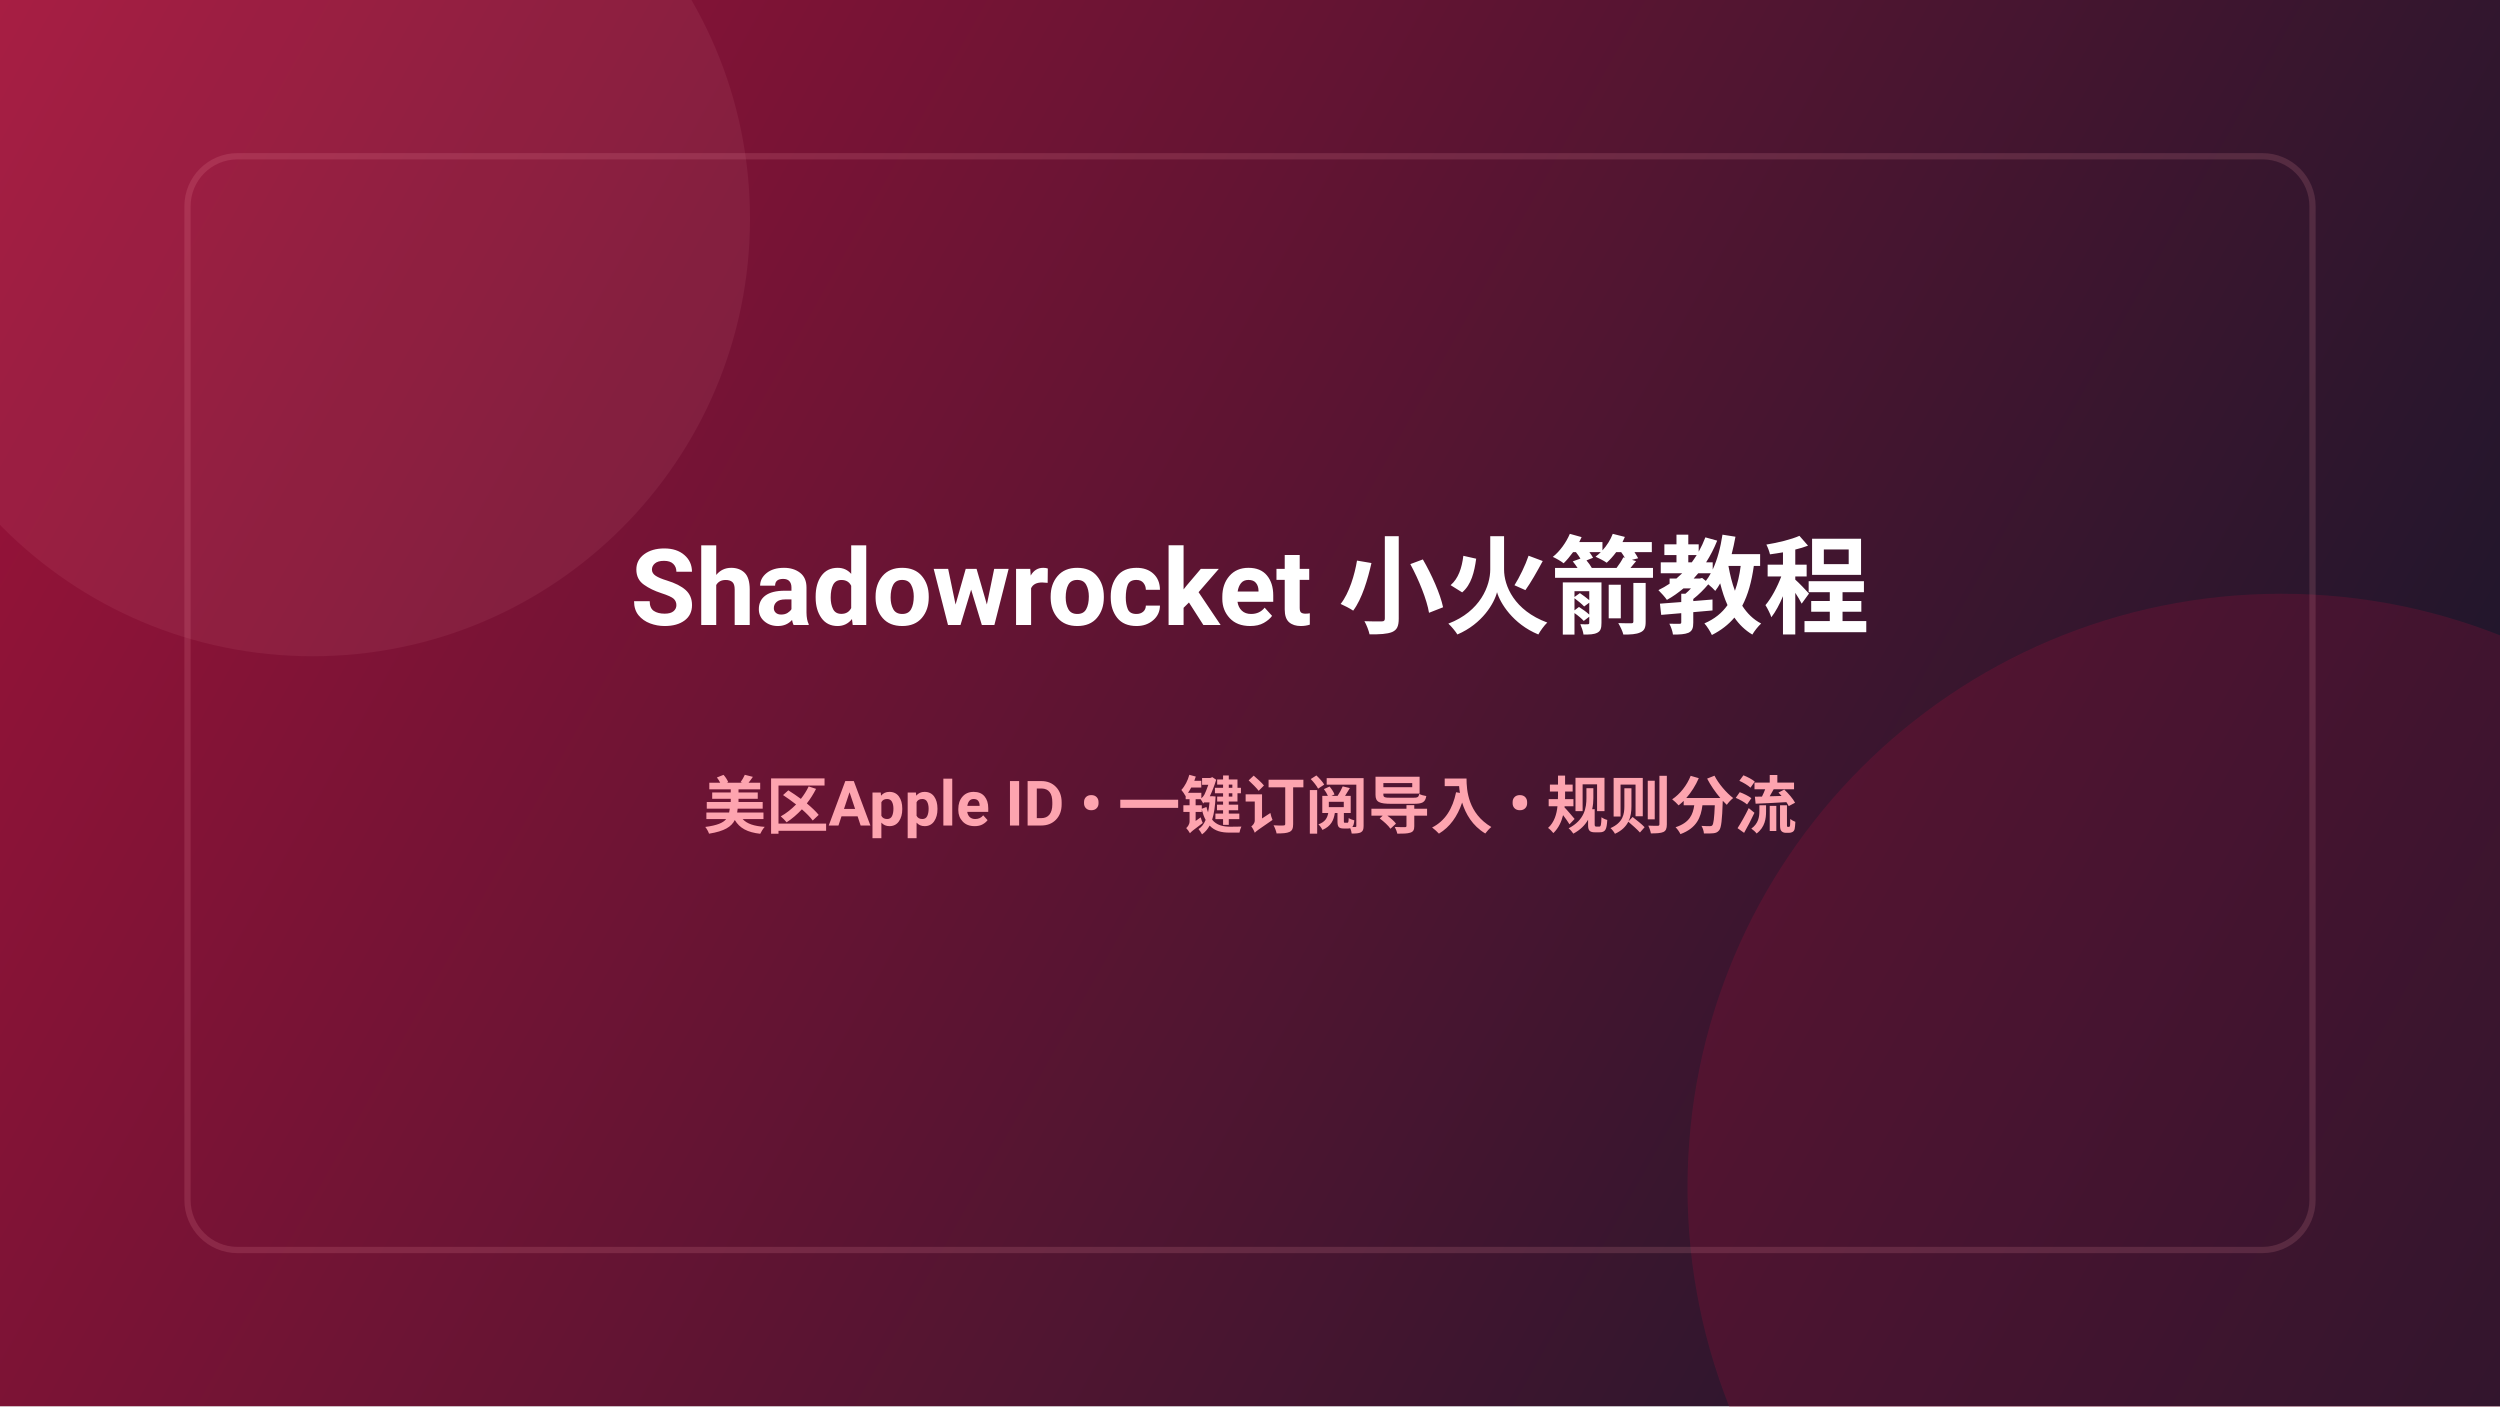
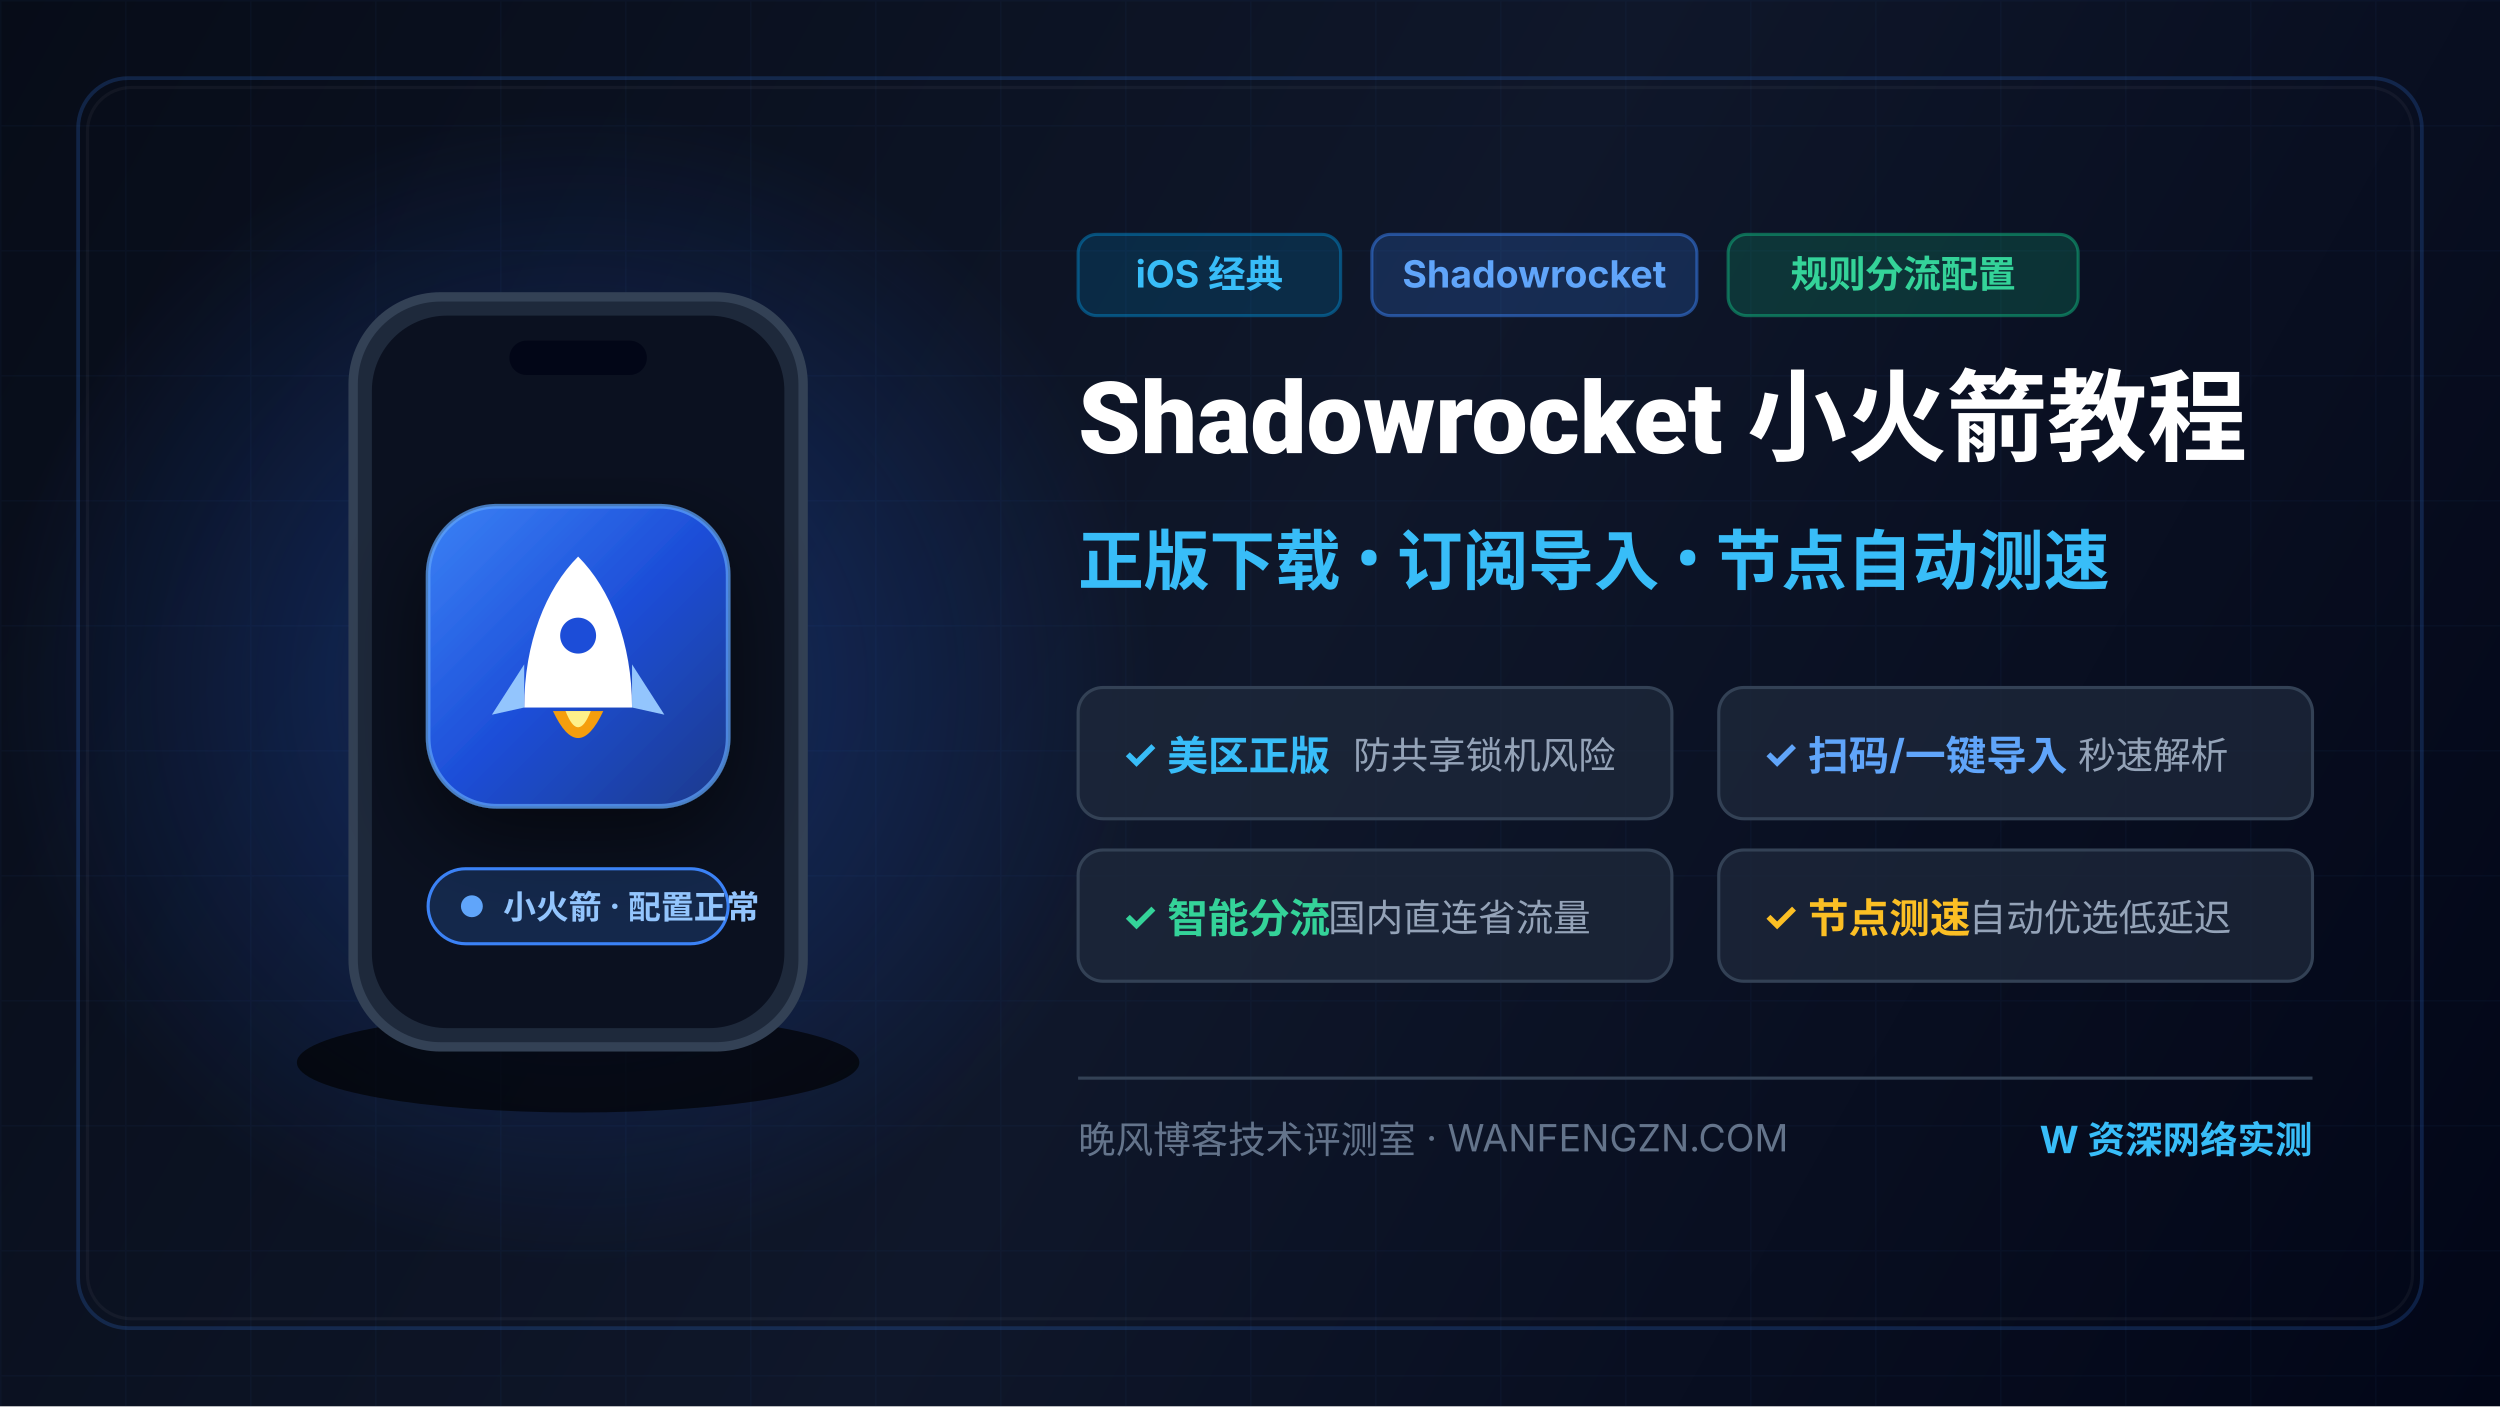
<svg xmlns="http://www.w3.org/2000/svg" width="800" height="450" viewBox="0 0 800 450" fill="none">
-   <rect width="800" height="450" fill="url(#paint0_linear)" />
-   <circle cx="100" cy="70" r="140" fill="#FDA4AF" fill-opacity="0.08" />
-   <circle cx="730" cy="380" r="190" fill="#9F1239" fill-opacity="0.25" />
-   <rect x="60" y="50" width="680" height="350" rx="16" stroke="#FDA4AF" stroke-opacity="0.15" stroke-width="2" />
-   <text x="400" y="200" text-anchor="middle" fill="#FFFFFF" font-family="-apple-system, BlinkMacSystemFont, 'Segoe UI', Roboto, sans-serif" font-size="34" font-weight="bold">Shadowrocket 小火箭教程</text>
-   <text x="400" y="265" text-anchor="middle" fill="#FDA4AF" font-family="-apple-system, BlinkMacSystemFont, 'Segoe UI', Roboto, sans-serif" font-size="20" font-weight="600">美区Apple ID • 一键订阅导入 • 规则分流</text>
  <defs>
-     <linearGradient id="paint0_linear" x1="0" y1="0" x2="800" y2="450" gradientUnits="userSpaceOnUse">
-       <stop stop-color="#9F1239" />
-       <stop offset="1" stop-color="#0F172A" />
+     <linearGradient id="srBg" x1="0" y1="0" x2="800" y2="450" gradientUnits="userSpaceOnUse">
+       <stop offset="0%" stop-color="#070c18" />
+       <stop offset="50%" stop-color="#0f172a" />
+       <stop offset="100%" stop-color="#020617" />
    </linearGradient>
+     <linearGradient id="rocketOfficialBlue" x1="0" y1="0" x2="1" y2="1">
+       <stop offset="0%" stop-color="#3b82f6" />
+       <stop offset="50%" stop-color="#1d4ed8" />
+       <stop offset="100%" stop-color="#1e3a8a" />
+     </linearGradient>
+     <radialGradient id="srGlow" cx="0" cy="0" r="1" gradientUnits="userSpaceOnUse" gradientTransform="translate(185 220) scale(185)">
+       <stop offset="0%" stop-color="#2563eb" stop-opacity="0.35" />
+       <stop offset="100%" stop-color="#2563eb" stop-opacity="0" />
+     </radialGradient>
+     <filter id="iconShadow" x="-30%" y="-20%" width="160%" height="160%">
+       <feDropShadow dx="0" dy="10" stdDeviation="14" flood-color="#000000" flood-opacity="0.55" />
+     </filter>
  </defs>
+   <rect width="800" height="450" fill="url(#srBg)" />
+   <pattern id="srGrid" width="40" height="40" patternUnits="userSpaceOnUse">
+     <path d="M 40 0 L 0 0 0 40" fill="none" stroke="#3b82f6" stroke-opacity="0.04" stroke-width="1" />
+   </pattern>
+   <rect width="800" height="450" fill="url(#srGrid)" />
+   <circle cx="185" cy="220" r="185" fill="url(#srGlow)" />
+   <rect x="25" y="25" width="750" height="400" rx="16" stroke="#3b82f6" stroke-opacity="0.2" stroke-width="1.2" />
+   <rect x="28" y="28" width="744" height="394" rx="14" stroke="#ffffff" stroke-opacity="0.04" stroke-width="1" />
+   <g transform="translate(185, 220)">
+     <ellipse cx="0" cy="120" rx="90" ry="16" fill="#000000" fill-opacity="0.65" />
+     <rect x="-72" y="-125" width="144" height="240" rx="28" fill="#1e293b" stroke="#334155" stroke-width="3" />
+     <rect x="-66" y="-119" width="132" height="228" rx="24" fill="#0b1120" />
+     <rect x="-22" y="-111" width="44" height="11" rx="5.5" fill="#020617" />
+     <g transform="translate(0, -10)" filter="url(#iconShadow)">
+       <rect x="-48" y="-48" width="96" height="96" rx="22" fill="url(#rocketOfficialBlue)" stroke="#60a5fa" stroke-opacity="0.7" stroke-width="1.5" />
+       <g transform="translate(0, -2) scale(1.15)">
+         <path d="M0 -26 C9 -17 15 -2 15 16 L-15 16 C-15 -2 -9 -17 0 -26 Z" fill="#ffffff" />
+         <path d="M-15 4 L-24 18 L-15 16 Z" fill="#93c5fd" />
+         <path d="M15 4 L24 18 L15 16 Z" fill="#93c5fd" />
+         <circle cx="0" cy="-4" r="5" fill="#1d4ed8" />
+         <path d="M-7 17 Q 0 32 7 17 Z" fill="#f59e0b" />
+         <path d="M-3.5 17 Q 0 26 3.5 17 Z" fill="#fef08a" />
+       </g>
+     </g>
+     <rect x="-48" y="58" width="96" height="24" rx="12" fill="#3b82f6" fill-opacity="0.2" stroke="#3b82f6" stroke-width="1" />
+     <circle cx="-34" cy="70" r="3.5" fill="#60a5fa" />
+     <text x="-24" y="74" fill="#93c5fd" font-family="-apple-system, sans-serif" font-size="10.5" font-weight="bold">小火箭 · 配置正常</text>
+   </g>
+   <g transform="translate(345, 75)">
+     <g transform="translate(0, 0)">
+       <rect x="0" y="0" width="84" height="26" rx="6" fill="#0284c7" fill-opacity="0.2" stroke="#0284c7" stroke-opacity="0.5" stroke-width="1" />
+       <text x="42" y="17" fill="#38bdf8" font-family="-apple-system, sans-serif" font-size="12" font-weight="bold" text-anchor="middle">iOS 经典</text>
+       <rect x="94" y="0" width="104" height="26" rx="6" fill="#3b82f6" fill-opacity="0.2" stroke="#3b82f6" stroke-opacity="0.5" stroke-width="1" />
+       <text x="146" y="17" fill="#60a5fa" font-family="-apple-system, sans-serif" font-size="12" font-weight="bold" text-anchor="middle">Shadowrocket</text>
+       <rect x="208" y="0" width="112" height="26" rx="6" fill="#10b981" fill-opacity="0.2" stroke="#10b981" stroke-opacity="0.5" stroke-width="1" />
+       <text x="264" y="17" fill="#34d399" font-family="-apple-system, sans-serif" font-size="12" font-weight="bold" text-anchor="middle">规则分流配置</text>
+     </g>
+     <text x="0" y="70" fill="#ffffff" font-family="-apple-system, BlinkMacSystemFont, 'Segoe UI', Roboto, sans-serif" font-size="32" font-weight="800">Shadowrocket 小火箭教程</text>
+     <text x="0" y="112" fill="#38bdf8" font-family="-apple-system, BlinkMacSystemFont, 'Segoe UI', Roboto, sans-serif" font-size="21" font-weight="700">正版下载 • 订阅导入 • 节点自动测速</text>
+     <g transform="translate(0, 145)">
+       <g transform="translate(0, 0)">
+         <rect x="0" y="0" width="190" height="42" rx="8" fill="#1e293b" fill-opacity="0.75" stroke="#334155" stroke-width="1" />
+         <text x="14" y="26" fill="#38bdf8" font-family="-apple-system, sans-serif" font-size="13" font-weight="bold">✓ 美区正版</text>
+         <text x="88" y="26" fill="#94a3b8" font-family="-apple-system, sans-serif" font-size="12">防共享锁机风险</text>
+       </g>
+       <g transform="translate(205, 0)">
+         <rect x="0" y="0" width="190" height="42" rx="8" fill="#1e293b" fill-opacity="0.75" stroke="#334155" stroke-width="1" />
+         <text x="14" y="26" fill="#60a5fa" font-family="-apple-system, sans-serif" font-size="13" font-weight="bold">✓ 扫码/一键导入</text>
+         <text x="115" y="26" fill="#94a3b8" font-family="-apple-system, sans-serif" font-size="12">秒速解析</text>
+       </g>
+       <g transform="translate(0, 52)">
+         <rect x="0" y="0" width="190" height="42" rx="8" fill="#1e293b" fill-opacity="0.75" stroke="#334155" stroke-width="1" />
+         <text x="14" y="26" fill="#34d399" font-family="-apple-system, sans-serif" font-size="13" font-weight="bold">✓ 智能分流</text>
+         <text x="80" y="26" fill="#94a3b8" font-family="-apple-system, sans-serif" font-size="12">国内直连省流量</text>
+       </g>
+       <g transform="translate(205, 52)">
+         <rect x="0" y="0" width="190" height="42" rx="8" fill="#1e293b" fill-opacity="0.75" stroke="#334155" stroke-width="1" />
+         <text x="14" y="26" fill="#fbbf24" font-family="-apple-system, sans-serif" font-size="13" font-weight="bold">✓ 节点测速</text>
+         <text x="80" y="26" fill="#94a3b8" font-family="-apple-system, sans-serif" font-size="12">自动优选低延迟</text>
+       </g>
+     </g>
+     <g transform="translate(0, 270)">
+       <line x1="0" y1="0" x2="395" y2="0" stroke="#334155" stroke-width="1" />
+       <text x="0" y="24" fill="#64748b" font-family="-apple-system, sans-serif" font-size="12">晚风博客技术评测室 · WANFENGZN.COM</text>
+       <text x="395" y="24" fill="#38bdf8" font-family="-apple-system, sans-serif" font-size="12" font-weight="bold" text-anchor="end">W 资深网络实测</text>
+     </g>
+   </g>
</svg>
